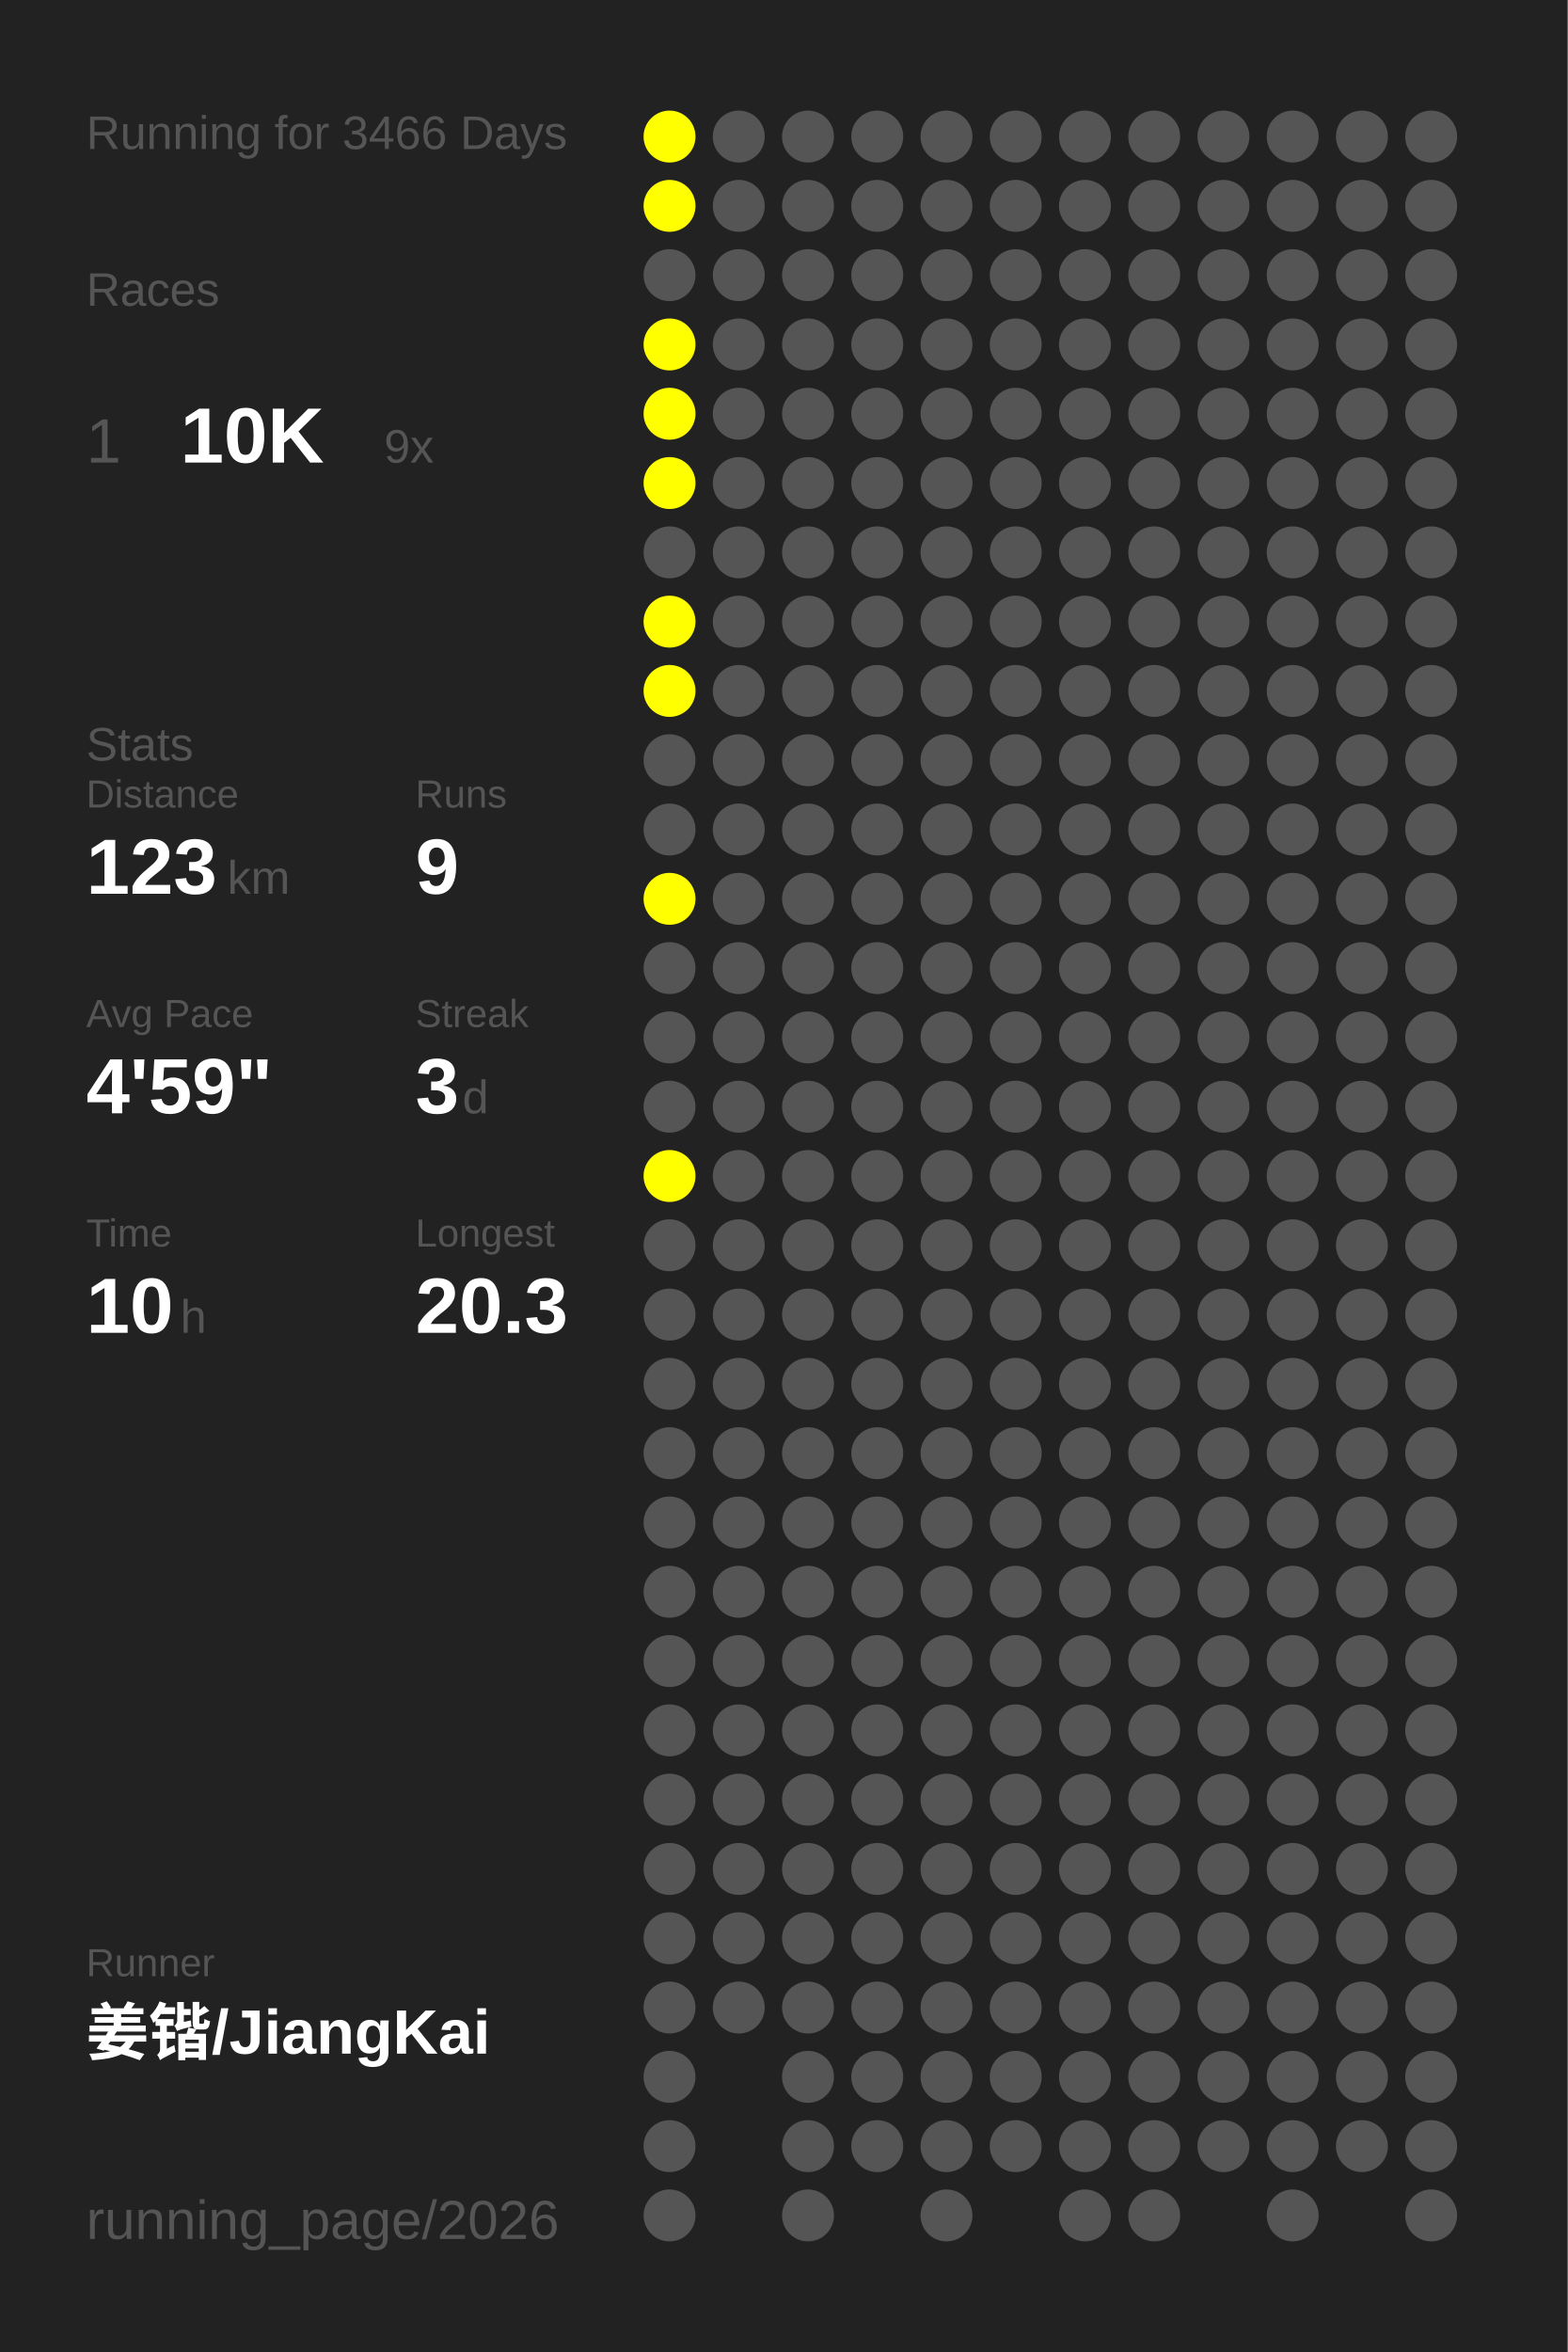
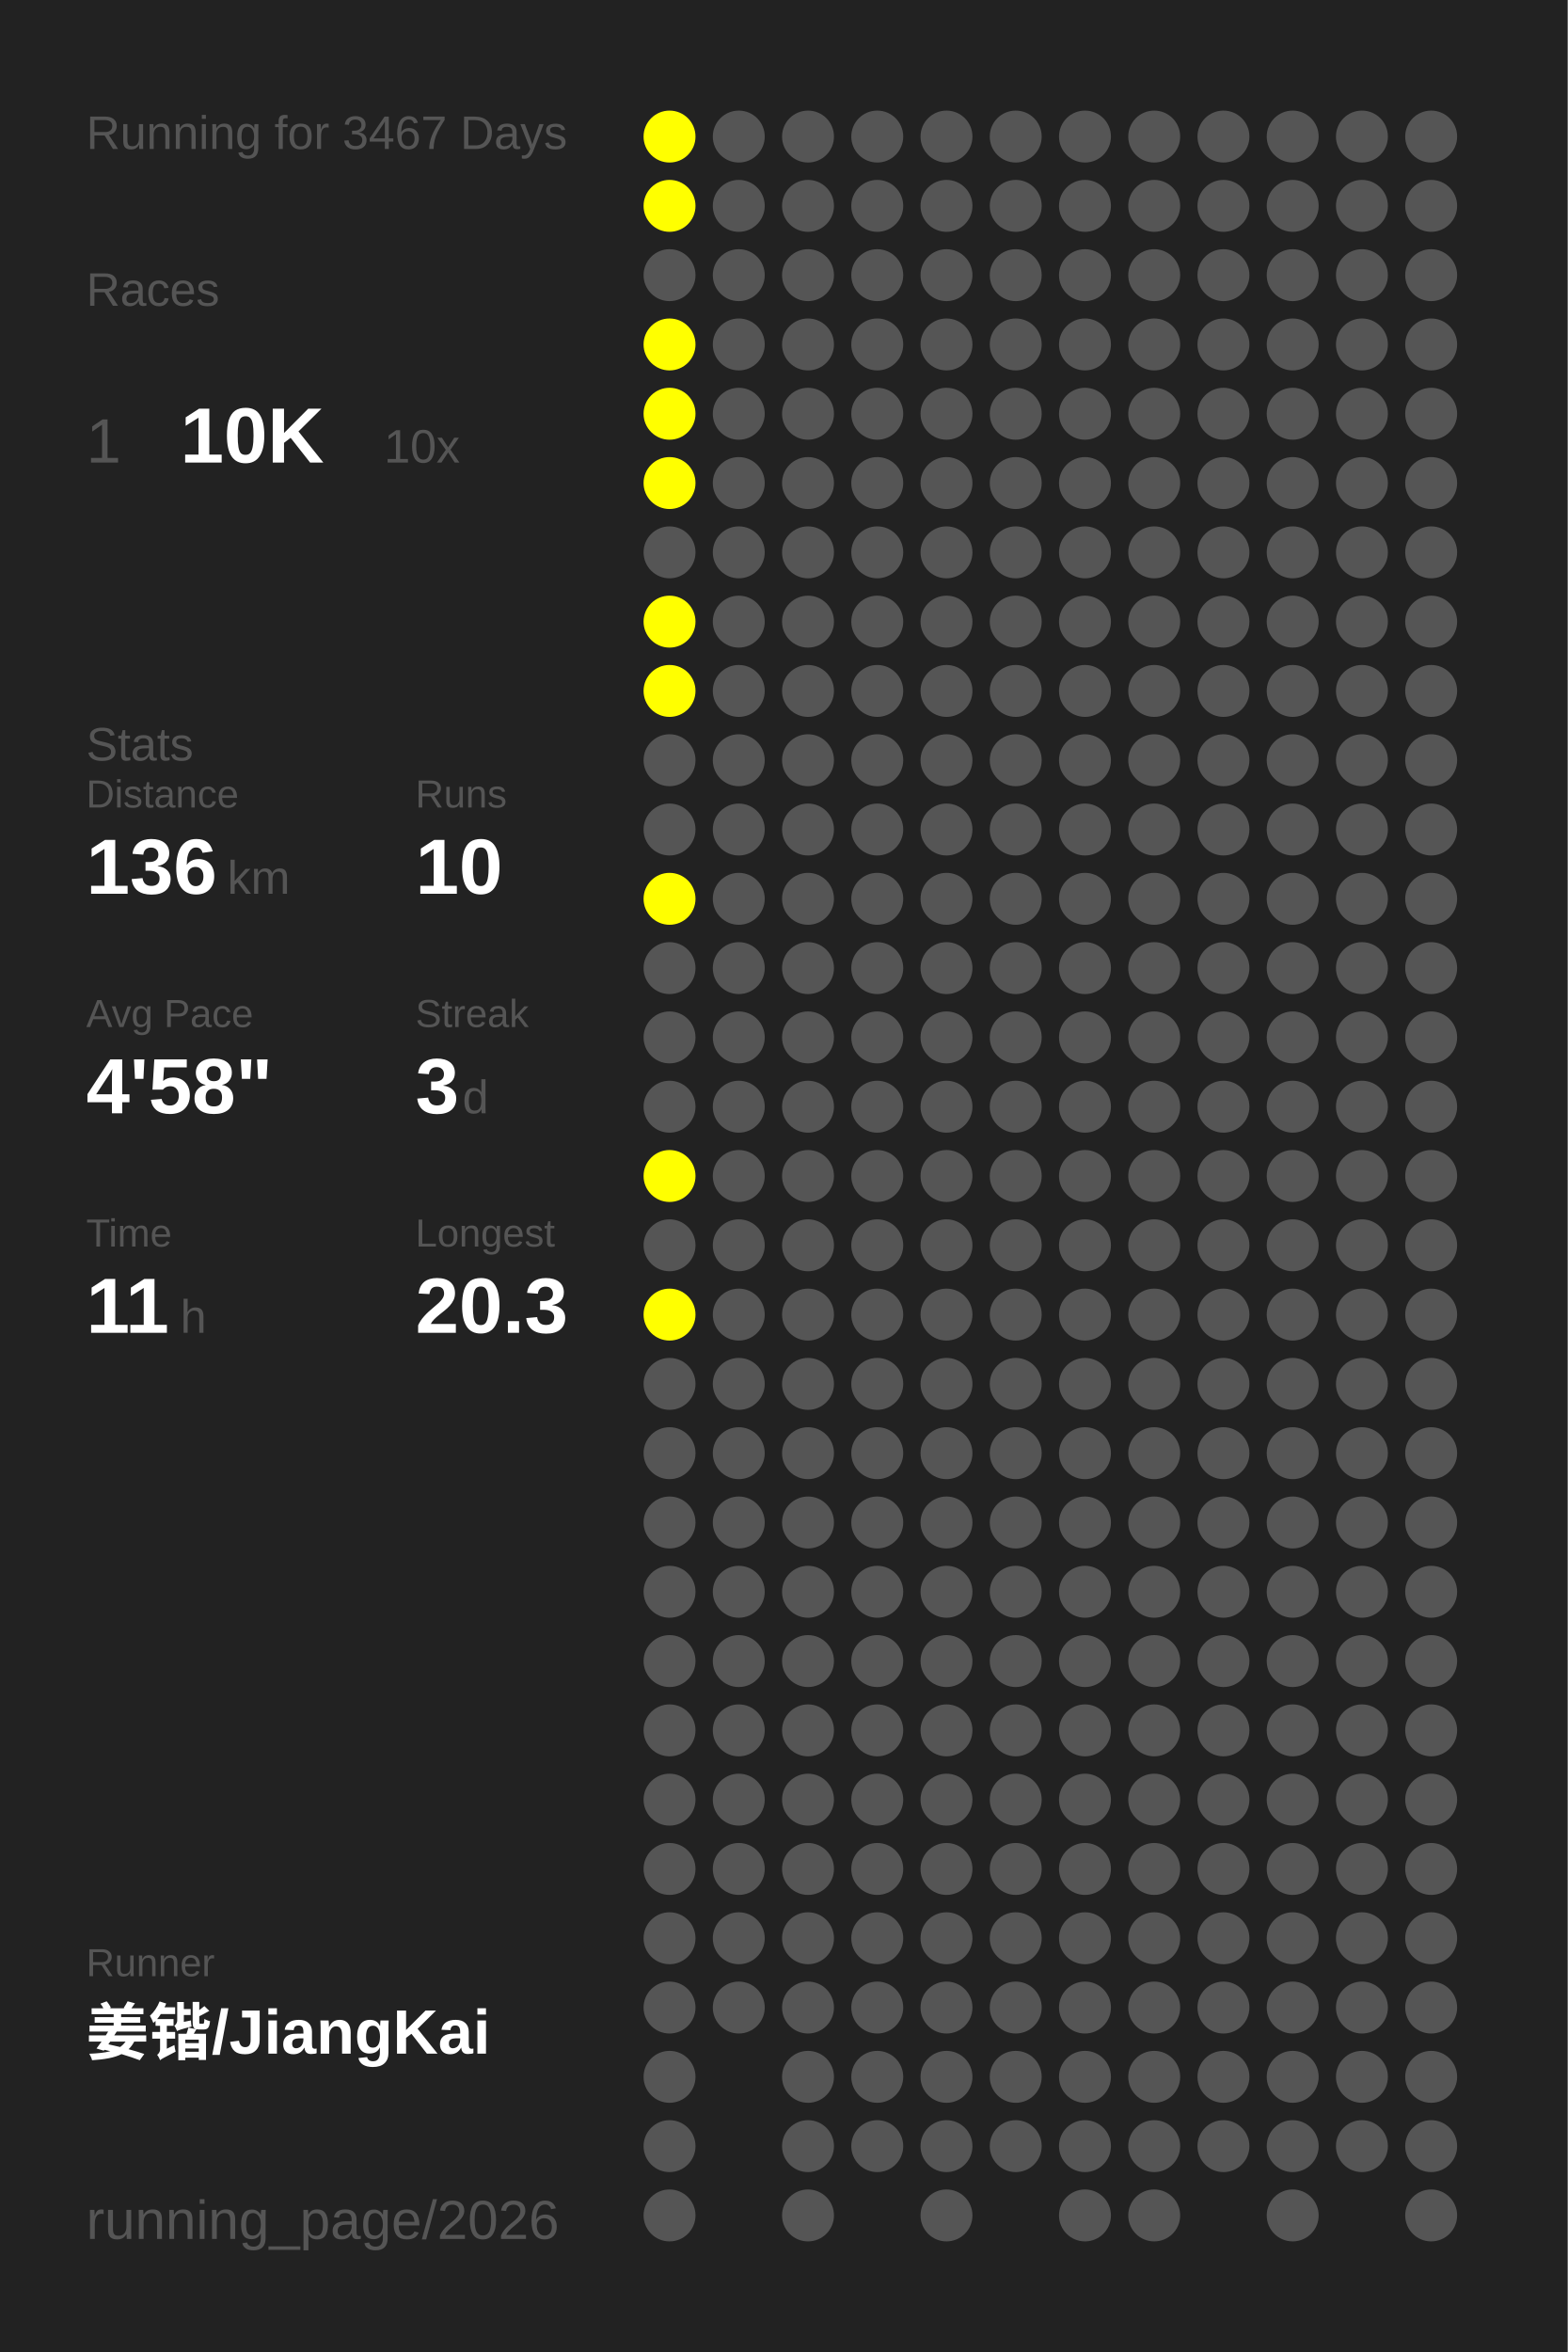
<svg xmlns="http://www.w3.org/2000/svg" baseProfile="full" height="300mm" version="1.1" viewBox="0,0,200,300" width="200mm">
  <defs />
  <rect fill="#222222" height="300" width="200" x="0" y="0" />
-   <text fill="#555555" style="font-size:6px; font-family:Arial;" x="11" y="19">Running for 3466 Days</text>
+   <text fill="#555555" style="font-size:6px; font-family:Arial;" x="11" y="19">Running for 3467 Days</text>
  <text fill="#555555" style="font-size:6px; font-family:Arial;" x="11" y="39">Races</text>
  <text fill="#555555" style="font-size:8px; font-family:Arial;" x="11" y="59">1</text>
  <text fill="#FFFFFF" style="font-size:10px; font-family:Arial; font-weight:bold;" x="23" y="59">10K</text>
-   <text fill="#555555" style="font-size:6px; font-family:Arial;" x="49" y="59">9x</text>
+   <text fill="#555555" style="font-size:6px; font-family:Arial;" x="49" y="59">10x</text>
  <text fill="#555555" style="font-size:6px; font-family:Arial;" x="11" y="97">Stats</text>
  <text fill="#555555" style="font-size:5px; font-family:Arial;" x="11" y="103">Distance</text>
-   <text fill="#FFFFFF" style="font-size:10px; font-family:Arial; font-weight:bold;" x="11" y="114">123</text>
+   <text fill="#FFFFFF" style="font-size:10px; font-family:Arial; font-weight:bold;" x="11" y="114">136</text>
  <text fill="#555555" style="font-size:6px; font-family:Arial;" x="29" y="114">km</text>
  <text fill="#555555" style="font-size:5px; font-family:Arial;" x="53" y="103">Runs</text>
-   <text fill="#FFFFFF" style="font-size:10px; font-family:Arial; font-weight:bold;" x="53" y="114">9</text>
+   <text fill="#FFFFFF" style="font-size:10px; font-family:Arial; font-weight:bold;" x="53" y="114">10</text>
  <text fill="#555555" style="font-size:5px; font-family:Arial;" x="11" y="131">Avg Pace</text>
-   <text fill="#FFFFFF" style="font-size:10px; font-family:Arial; font-weight:bold;" x="11" y="142">4'59"</text>
+   <text fill="#FFFFFF" style="font-size:10px; font-family:Arial; font-weight:bold;" x="11" y="142">4'58"</text>
  <text fill="#555555" style="font-size:5px; font-family:Arial;" x="53" y="131">Streak</text>
  <text fill="#FFFFFF" style="font-size:10px; font-family:Arial; font-weight:bold;" x="53" y="142">3</text>
  <text fill="#555555" style="font-size:6px; font-family:Arial;" x="59" y="142">d</text>
  <text fill="#555555" style="font-size:5px; font-family:Arial;" x="11" y="159">Time</text>
-   <text fill="#FFFFFF" style="font-size:10px; font-family:Arial; font-weight:bold;" x="11" y="170">10</text>
+   <text fill="#FFFFFF" style="font-size:10px; font-family:Arial; font-weight:bold;" x="11" y="170">11</text>
  <text fill="#555555" style="font-size:6px; font-family:Arial;" x="23" y="170">h</text>
  <text fill="#555555" style="font-size:5px; font-family:Arial;" x="53" y="159">Longest</text>
  <text fill="#FFFFFF" style="font-size:10px; font-family:Arial; font-weight:bold;" x="53" y="170">20.3</text>
  <text fill="#555555" style="font-size:5px; font-family:Arial;" x="11" y="252.065">Runner</text>
  <text fill="#FFFFFF" style="font-size:8px; font-family:Arial; font-weight:bold;" x="11" y="262.065">姜锴/JiangKai</text>
  <text fill="#555555" style="font-size:7px; font-family:Arial;" x="11" y="285.581">running_page/2026</text>
  <circle cx="85.417" cy="17.419" fill="#FFFF00" r="3.312" />
  <circle cx="85.417" cy="26.258" fill="#FFFF00" r="3.312" />
  <circle cx="85.417" cy="35.097" fill="#555555" r="3.312" />
  <circle cx="85.417" cy="43.935" fill="#FFFF00" r="3.312" />
  <circle cx="85.417" cy="52.774" fill="#FFFF00" r="3.312" />
  <circle cx="85.417" cy="61.613" fill="#FFFF00" r="3.312" />
  <circle cx="85.417" cy="70.452" fill="#555555" r="3.312" />
  <circle cx="85.417" cy="79.29" fill="#FFFF00" r="3.312" />
  <circle cx="85.417" cy="88.129" fill="#FFFF00" r="3.312" />
  <circle cx="85.417" cy="96.968" fill="#555555" r="3.312" />
  <circle cx="85.417" cy="105.806" fill="#555555" r="3.312" />
  <circle cx="85.417" cy="114.645" fill="#FFFF00" r="3.312" />
  <circle cx="85.417" cy="123.484" fill="#555555" r="3.312" />
  <circle cx="85.417" cy="132.323" fill="#555555" r="3.312" />
  <circle cx="85.417" cy="141.161" fill="#555555" r="3.312" />
  <circle cx="85.417" cy="150" fill="#FFFF00" r="3.312" />
  <circle cx="85.417" cy="158.839" fill="#555555" r="3.312" />
-   <circle cx="85.417" cy="167.677" fill="#555555" r="3.312" />
+   <circle cx="85.417" cy="167.677" fill="#FFFF00" r="3.312" />
  <circle cx="85.417" cy="176.516" fill="#555555" r="3.312" />
  <circle cx="85.417" cy="185.355" fill="#555555" r="3.312" />
  <circle cx="85.417" cy="194.194" fill="#555555" r="3.312" />
  <circle cx="85.417" cy="203.032" fill="#555555" r="3.312" />
  <circle cx="85.417" cy="211.871" fill="#555555" r="3.312" />
  <circle cx="85.417" cy="220.71" fill="#555555" r="3.312" />
  <circle cx="85.417" cy="229.548" fill="#555555" r="3.312" />
  <circle cx="85.417" cy="238.387" fill="#555555" r="3.312" />
  <circle cx="85.417" cy="247.226" fill="#555555" r="3.312" />
  <circle cx="85.417" cy="256.065" fill="#555555" r="3.312" />
  <circle cx="85.417" cy="264.903" fill="#555555" r="3.312" />
  <circle cx="85.417" cy="273.742" fill="#555555" r="3.312" />
  <circle cx="85.417" cy="282.581" fill="#555555" r="3.312" />
  <circle cx="94.25" cy="17.419" fill="#555555" r="3.312" />
  <circle cx="94.25" cy="26.258" fill="#555555" r="3.312" />
  <circle cx="94.25" cy="35.097" fill="#555555" r="3.312" />
  <circle cx="94.25" cy="43.935" fill="#555555" r="3.312" />
  <circle cx="94.25" cy="52.774" fill="#555555" r="3.312" />
  <circle cx="94.25" cy="61.613" fill="#555555" r="3.312" />
  <circle cx="94.25" cy="70.452" fill="#555555" r="3.312" />
  <circle cx="94.25" cy="79.29" fill="#555555" r="3.312" />
  <circle cx="94.25" cy="88.129" fill="#555555" r="3.312" />
  <circle cx="94.25" cy="96.968" fill="#555555" r="3.312" />
  <circle cx="94.25" cy="105.806" fill="#555555" r="3.312" />
  <circle cx="94.25" cy="114.645" fill="#555555" r="3.312" />
  <circle cx="94.25" cy="123.484" fill="#555555" r="3.312" />
  <circle cx="94.25" cy="132.323" fill="#555555" r="3.312" />
  <circle cx="94.25" cy="141.161" fill="#555555" r="3.312" />
  <circle cx="94.25" cy="150" fill="#555555" r="3.312" />
  <circle cx="94.25" cy="158.839" fill="#555555" r="3.312" />
  <circle cx="94.25" cy="167.677" fill="#555555" r="3.312" />
  <circle cx="94.25" cy="176.516" fill="#555555" r="3.312" />
  <circle cx="94.25" cy="185.355" fill="#555555" r="3.312" />
  <circle cx="94.25" cy="194.194" fill="#555555" r="3.312" />
  <circle cx="94.25" cy="203.032" fill="#555555" r="3.312" />
  <circle cx="94.25" cy="211.871" fill="#555555" r="3.312" />
  <circle cx="94.25" cy="220.71" fill="#555555" r="3.312" />
  <circle cx="94.25" cy="229.548" fill="#555555" r="3.312" />
  <circle cx="94.25" cy="238.387" fill="#555555" r="3.312" />
  <circle cx="94.25" cy="247.226" fill="#555555" r="3.312" />
  <circle cx="94.25" cy="256.065" fill="#555555" r="3.312" />
  <circle cx="103.083" cy="17.419" fill="#555555" r="3.312" />
  <circle cx="103.083" cy="26.258" fill="#555555" r="3.312" />
  <circle cx="103.083" cy="35.097" fill="#555555" r="3.312" />
  <circle cx="103.083" cy="43.935" fill="#555555" r="3.312" />
  <circle cx="103.083" cy="52.774" fill="#555555" r="3.312" />
  <circle cx="103.083" cy="61.613" fill="#555555" r="3.312" />
  <circle cx="103.083" cy="70.452" fill="#555555" r="3.312" />
  <circle cx="103.083" cy="79.29" fill="#555555" r="3.312" />
  <circle cx="103.083" cy="88.129" fill="#555555" r="3.312" />
  <circle cx="103.083" cy="96.968" fill="#555555" r="3.312" />
  <circle cx="103.083" cy="105.806" fill="#555555" r="3.312" />
  <circle cx="103.083" cy="114.645" fill="#555555" r="3.312" />
  <circle cx="103.083" cy="123.484" fill="#555555" r="3.312" />
  <circle cx="103.083" cy="132.323" fill="#555555" r="3.312" />
  <circle cx="103.083" cy="141.161" fill="#555555" r="3.312" />
  <circle cx="103.083" cy="150" fill="#555555" r="3.312" />
  <circle cx="103.083" cy="158.839" fill="#555555" r="3.312" />
  <circle cx="103.083" cy="167.677" fill="#555555" r="3.312" />
  <circle cx="103.083" cy="176.516" fill="#555555" r="3.312" />
  <circle cx="103.083" cy="185.355" fill="#555555" r="3.312" />
  <circle cx="103.083" cy="194.194" fill="#555555" r="3.312" />
  <circle cx="103.083" cy="203.032" fill="#555555" r="3.312" />
  <circle cx="103.083" cy="211.871" fill="#555555" r="3.312" />
  <circle cx="103.083" cy="220.71" fill="#555555" r="3.312" />
  <circle cx="103.083" cy="229.548" fill="#555555" r="3.312" />
  <circle cx="103.083" cy="238.387" fill="#555555" r="3.312" />
  <circle cx="103.083" cy="247.226" fill="#555555" r="3.312" />
  <circle cx="103.083" cy="256.065" fill="#555555" r="3.312" />
  <circle cx="103.083" cy="264.903" fill="#555555" r="3.312" />
  <circle cx="103.083" cy="273.742" fill="#555555" r="3.312" />
  <circle cx="103.083" cy="282.581" fill="#555555" r="3.312" />
  <circle cx="111.917" cy="17.419" fill="#555555" r="3.312" />
  <circle cx="111.917" cy="26.258" fill="#555555" r="3.312" />
  <circle cx="111.917" cy="35.097" fill="#555555" r="3.312" />
  <circle cx="111.917" cy="43.935" fill="#555555" r="3.312" />
  <circle cx="111.917" cy="52.774" fill="#555555" r="3.312" />
  <circle cx="111.917" cy="61.613" fill="#555555" r="3.312" />
  <circle cx="111.917" cy="70.452" fill="#555555" r="3.312" />
  <circle cx="111.917" cy="79.29" fill="#555555" r="3.312" />
  <circle cx="111.917" cy="88.129" fill="#555555" r="3.312" />
  <circle cx="111.917" cy="96.968" fill="#555555" r="3.312" />
  <circle cx="111.917" cy="105.806" fill="#555555" r="3.312" />
  <circle cx="111.917" cy="114.645" fill="#555555" r="3.312" />
  <circle cx="111.917" cy="123.484" fill="#555555" r="3.312" />
  <circle cx="111.917" cy="132.323" fill="#555555" r="3.312" />
  <circle cx="111.917" cy="141.161" fill="#555555" r="3.312" />
  <circle cx="111.917" cy="150" fill="#555555" r="3.312" />
  <circle cx="111.917" cy="158.839" fill="#555555" r="3.312" />
  <circle cx="111.917" cy="167.677" fill="#555555" r="3.312" />
  <circle cx="111.917" cy="176.516" fill="#555555" r="3.312" />
  <circle cx="111.917" cy="185.355" fill="#555555" r="3.312" />
  <circle cx="111.917" cy="194.194" fill="#555555" r="3.312" />
  <circle cx="111.917" cy="203.032" fill="#555555" r="3.312" />
  <circle cx="111.917" cy="211.871" fill="#555555" r="3.312" />
  <circle cx="111.917" cy="220.71" fill="#555555" r="3.312" />
  <circle cx="111.917" cy="229.548" fill="#555555" r="3.312" />
  <circle cx="111.917" cy="238.387" fill="#555555" r="3.312" />
  <circle cx="111.917" cy="247.226" fill="#555555" r="3.312" />
  <circle cx="111.917" cy="256.065" fill="#555555" r="3.312" />
  <circle cx="111.917" cy="264.903" fill="#555555" r="3.312" />
  <circle cx="111.917" cy="273.742" fill="#555555" r="3.312" />
  <circle cx="120.75" cy="17.419" fill="#555555" r="3.312" />
  <circle cx="120.75" cy="26.258" fill="#555555" r="3.312" />
  <circle cx="120.75" cy="35.097" fill="#555555" r="3.312" />
  <circle cx="120.75" cy="43.935" fill="#555555" r="3.312" />
  <circle cx="120.75" cy="52.774" fill="#555555" r="3.312" />
  <circle cx="120.75" cy="61.613" fill="#555555" r="3.312" />
  <circle cx="120.75" cy="70.452" fill="#555555" r="3.312" />
  <circle cx="120.75" cy="79.29" fill="#555555" r="3.312" />
  <circle cx="120.75" cy="88.129" fill="#555555" r="3.312" />
  <circle cx="120.75" cy="96.968" fill="#555555" r="3.312" />
  <circle cx="120.75" cy="105.806" fill="#555555" r="3.312" />
  <circle cx="120.75" cy="114.645" fill="#555555" r="3.312" />
  <circle cx="120.75" cy="123.484" fill="#555555" r="3.312" />
  <circle cx="120.75" cy="132.323" fill="#555555" r="3.312" />
  <circle cx="120.75" cy="141.161" fill="#555555" r="3.312" />
  <circle cx="120.75" cy="150" fill="#555555" r="3.312" />
  <circle cx="120.75" cy="158.839" fill="#555555" r="3.312" />
  <circle cx="120.75" cy="167.677" fill="#555555" r="3.312" />
  <circle cx="120.75" cy="176.516" fill="#555555" r="3.312" />
  <circle cx="120.75" cy="185.355" fill="#555555" r="3.312" />
  <circle cx="120.75" cy="194.194" fill="#555555" r="3.312" />
  <circle cx="120.75" cy="203.032" fill="#555555" r="3.312" />
  <circle cx="120.75" cy="211.871" fill="#555555" r="3.312" />
  <circle cx="120.75" cy="220.71" fill="#555555" r="3.312" />
  <circle cx="120.75" cy="229.548" fill="#555555" r="3.312" />
  <circle cx="120.75" cy="238.387" fill="#555555" r="3.312" />
  <circle cx="120.75" cy="247.226" fill="#555555" r="3.312" />
  <circle cx="120.75" cy="256.065" fill="#555555" r="3.312" />
  <circle cx="120.75" cy="264.903" fill="#555555" r="3.312" />
  <circle cx="120.75" cy="273.742" fill="#555555" r="3.312" />
  <circle cx="120.75" cy="282.581" fill="#555555" r="3.312" />
  <circle cx="129.583" cy="17.419" fill="#555555" r="3.312" />
  <circle cx="129.583" cy="26.258" fill="#555555" r="3.312" />
  <circle cx="129.583" cy="35.097" fill="#555555" r="3.312" />
  <circle cx="129.583" cy="43.935" fill="#555555" r="3.312" />
  <circle cx="129.583" cy="52.774" fill="#555555" r="3.312" />
  <circle cx="129.583" cy="61.613" fill="#555555" r="3.312" />
  <circle cx="129.583" cy="70.452" fill="#555555" r="3.312" />
  <circle cx="129.583" cy="79.29" fill="#555555" r="3.312" />
  <circle cx="129.583" cy="88.129" fill="#555555" r="3.312" />
  <circle cx="129.583" cy="96.968" fill="#555555" r="3.312" />
  <circle cx="129.583" cy="105.806" fill="#555555" r="3.312" />
  <circle cx="129.583" cy="114.645" fill="#555555" r="3.312" />
  <circle cx="129.583" cy="123.484" fill="#555555" r="3.312" />
  <circle cx="129.583" cy="132.323" fill="#555555" r="3.312" />
  <circle cx="129.583" cy="141.161" fill="#555555" r="3.312" />
  <circle cx="129.583" cy="150" fill="#555555" r="3.312" />
  <circle cx="129.583" cy="158.839" fill="#555555" r="3.312" />
  <circle cx="129.583" cy="167.677" fill="#555555" r="3.312" />
  <circle cx="129.583" cy="176.516" fill="#555555" r="3.312" />
  <circle cx="129.583" cy="185.355" fill="#555555" r="3.312" />
  <circle cx="129.583" cy="194.194" fill="#555555" r="3.312" />
  <circle cx="129.583" cy="203.032" fill="#555555" r="3.312" />
  <circle cx="129.583" cy="211.871" fill="#555555" r="3.312" />
  <circle cx="129.583" cy="220.71" fill="#555555" r="3.312" />
  <circle cx="129.583" cy="229.548" fill="#555555" r="3.312" />
  <circle cx="129.583" cy="238.387" fill="#555555" r="3.312" />
  <circle cx="129.583" cy="247.226" fill="#555555" r="3.312" />
  <circle cx="129.583" cy="256.065" fill="#555555" r="3.312" />
  <circle cx="129.583" cy="264.903" fill="#555555" r="3.312" />
  <circle cx="129.583" cy="273.742" fill="#555555" r="3.312" />
  <circle cx="138.417" cy="17.419" fill="#555555" r="3.312" />
  <circle cx="138.417" cy="26.258" fill="#555555" r="3.312" />
  <circle cx="138.417" cy="35.097" fill="#555555" r="3.312" />
  <circle cx="138.417" cy="43.935" fill="#555555" r="3.312" />
  <circle cx="138.417" cy="52.774" fill="#555555" r="3.312" />
  <circle cx="138.417" cy="61.613" fill="#555555" r="3.312" />
  <circle cx="138.417" cy="70.452" fill="#555555" r="3.312" />
  <circle cx="138.417" cy="79.29" fill="#555555" r="3.312" />
  <circle cx="138.417" cy="88.129" fill="#555555" r="3.312" />
  <circle cx="138.417" cy="96.968" fill="#555555" r="3.312" />
  <circle cx="138.417" cy="105.806" fill="#555555" r="3.312" />
  <circle cx="138.417" cy="114.645" fill="#555555" r="3.312" />
  <circle cx="138.417" cy="123.484" fill="#555555" r="3.312" />
  <circle cx="138.417" cy="132.323" fill="#555555" r="3.312" />
  <circle cx="138.417" cy="141.161" fill="#555555" r="3.312" />
  <circle cx="138.417" cy="150" fill="#555555" r="3.312" />
  <circle cx="138.417" cy="158.839" fill="#555555" r="3.312" />
  <circle cx="138.417" cy="167.677" fill="#555555" r="3.312" />
  <circle cx="138.417" cy="176.516" fill="#555555" r="3.312" />
  <circle cx="138.417" cy="185.355" fill="#555555" r="3.312" />
  <circle cx="138.417" cy="194.194" fill="#555555" r="3.312" />
  <circle cx="138.417" cy="203.032" fill="#555555" r="3.312" />
  <circle cx="138.417" cy="211.871" fill="#555555" r="3.312" />
  <circle cx="138.417" cy="220.71" fill="#555555" r="3.312" />
  <circle cx="138.417" cy="229.548" fill="#555555" r="3.312" />
  <circle cx="138.417" cy="238.387" fill="#555555" r="3.312" />
  <circle cx="138.417" cy="247.226" fill="#555555" r="3.312" />
  <circle cx="138.417" cy="256.065" fill="#555555" r="3.312" />
  <circle cx="138.417" cy="264.903" fill="#555555" r="3.312" />
  <circle cx="138.417" cy="273.742" fill="#555555" r="3.312" />
  <circle cx="138.417" cy="282.581" fill="#555555" r="3.312" />
  <circle cx="147.25" cy="17.419" fill="#555555" r="3.312" />
  <circle cx="147.25" cy="26.258" fill="#555555" r="3.312" />
  <circle cx="147.25" cy="35.097" fill="#555555" r="3.312" />
  <circle cx="147.25" cy="43.935" fill="#555555" r="3.312" />
  <circle cx="147.25" cy="52.774" fill="#555555" r="3.312" />
  <circle cx="147.25" cy="61.613" fill="#555555" r="3.312" />
  <circle cx="147.25" cy="70.452" fill="#555555" r="3.312" />
  <circle cx="147.25" cy="79.29" fill="#555555" r="3.312" />
  <circle cx="147.25" cy="88.129" fill="#555555" r="3.312" />
  <circle cx="147.25" cy="96.968" fill="#555555" r="3.312" />
  <circle cx="147.25" cy="105.806" fill="#555555" r="3.312" />
  <circle cx="147.25" cy="114.645" fill="#555555" r="3.312" />
  <circle cx="147.25" cy="123.484" fill="#555555" r="3.312" />
  <circle cx="147.25" cy="132.323" fill="#555555" r="3.312" />
  <circle cx="147.25" cy="141.161" fill="#555555" r="3.312" />
  <circle cx="147.25" cy="150" fill="#555555" r="3.312" />
  <circle cx="147.25" cy="158.839" fill="#555555" r="3.312" />
  <circle cx="147.25" cy="167.677" fill="#555555" r="3.312" />
  <circle cx="147.25" cy="176.516" fill="#555555" r="3.312" />
  <circle cx="147.25" cy="185.355" fill="#555555" r="3.312" />
  <circle cx="147.25" cy="194.194" fill="#555555" r="3.312" />
  <circle cx="147.25" cy="203.032" fill="#555555" r="3.312" />
  <circle cx="147.25" cy="211.871" fill="#555555" r="3.312" />
  <circle cx="147.25" cy="220.71" fill="#555555" r="3.312" />
  <circle cx="147.25" cy="229.548" fill="#555555" r="3.312" />
  <circle cx="147.25" cy="238.387" fill="#555555" r="3.312" />
  <circle cx="147.25" cy="247.226" fill="#555555" r="3.312" />
  <circle cx="147.25" cy="256.065" fill="#555555" r="3.312" />
  <circle cx="147.25" cy="264.903" fill="#555555" r="3.312" />
  <circle cx="147.25" cy="273.742" fill="#555555" r="3.312" />
  <circle cx="147.25" cy="282.581" fill="#555555" r="3.312" />
  <circle cx="156.083" cy="17.419" fill="#555555" r="3.312" />
  <circle cx="156.083" cy="26.258" fill="#555555" r="3.312" />
  <circle cx="156.083" cy="35.097" fill="#555555" r="3.312" />
  <circle cx="156.083" cy="43.935" fill="#555555" r="3.312" />
  <circle cx="156.083" cy="52.774" fill="#555555" r="3.312" />
  <circle cx="156.083" cy="61.613" fill="#555555" r="3.312" />
  <circle cx="156.083" cy="70.452" fill="#555555" r="3.312" />
  <circle cx="156.083" cy="79.29" fill="#555555" r="3.312" />
  <circle cx="156.083" cy="88.129" fill="#555555" r="3.312" />
  <circle cx="156.083" cy="96.968" fill="#555555" r="3.312" />
  <circle cx="156.083" cy="105.806" fill="#555555" r="3.312" />
  <circle cx="156.083" cy="114.645" fill="#555555" r="3.312" />
  <circle cx="156.083" cy="123.484" fill="#555555" r="3.312" />
  <circle cx="156.083" cy="132.323" fill="#555555" r="3.312" />
  <circle cx="156.083" cy="141.161" fill="#555555" r="3.312" />
  <circle cx="156.083" cy="150" fill="#555555" r="3.312" />
  <circle cx="156.083" cy="158.839" fill="#555555" r="3.312" />
  <circle cx="156.083" cy="167.677" fill="#555555" r="3.312" />
  <circle cx="156.083" cy="176.516" fill="#555555" r="3.312" />
  <circle cx="156.083" cy="185.355" fill="#555555" r="3.312" />
  <circle cx="156.083" cy="194.194" fill="#555555" r="3.312" />
  <circle cx="156.083" cy="203.032" fill="#555555" r="3.312" />
  <circle cx="156.083" cy="211.871" fill="#555555" r="3.312" />
  <circle cx="156.083" cy="220.71" fill="#555555" r="3.312" />
  <circle cx="156.083" cy="229.548" fill="#555555" r="3.312" />
  <circle cx="156.083" cy="238.387" fill="#555555" r="3.312" />
  <circle cx="156.083" cy="247.226" fill="#555555" r="3.312" />
  <circle cx="156.083" cy="256.065" fill="#555555" r="3.312" />
  <circle cx="156.083" cy="264.903" fill="#555555" r="3.312" />
  <circle cx="156.083" cy="273.742" fill="#555555" r="3.312" />
  <circle cx="164.917" cy="17.419" fill="#555555" r="3.312" />
  <circle cx="164.917" cy="26.258" fill="#555555" r="3.312" />
  <circle cx="164.917" cy="35.097" fill="#555555" r="3.312" />
  <circle cx="164.917" cy="43.935" fill="#555555" r="3.312" />
  <circle cx="164.917" cy="52.774" fill="#555555" r="3.312" />
  <circle cx="164.917" cy="61.613" fill="#555555" r="3.312" />
  <circle cx="164.917" cy="70.452" fill="#555555" r="3.312" />
  <circle cx="164.917" cy="79.29" fill="#555555" r="3.312" />
  <circle cx="164.917" cy="88.129" fill="#555555" r="3.312" />
  <circle cx="164.917" cy="96.968" fill="#555555" r="3.312" />
  <circle cx="164.917" cy="105.806" fill="#555555" r="3.312" />
  <circle cx="164.917" cy="114.645" fill="#555555" r="3.312" />
  <circle cx="164.917" cy="123.484" fill="#555555" r="3.312" />
  <circle cx="164.917" cy="132.323" fill="#555555" r="3.312" />
  <circle cx="164.917" cy="141.161" fill="#555555" r="3.312" />
  <circle cx="164.917" cy="150" fill="#555555" r="3.312" />
  <circle cx="164.917" cy="158.839" fill="#555555" r="3.312" />
  <circle cx="164.917" cy="167.677" fill="#555555" r="3.312" />
  <circle cx="164.917" cy="176.516" fill="#555555" r="3.312" />
  <circle cx="164.917" cy="185.355" fill="#555555" r="3.312" />
  <circle cx="164.917" cy="194.194" fill="#555555" r="3.312" />
  <circle cx="164.917" cy="203.032" fill="#555555" r="3.312" />
  <circle cx="164.917" cy="211.871" fill="#555555" r="3.312" />
  <circle cx="164.917" cy="220.71" fill="#555555" r="3.312" />
  <circle cx="164.917" cy="229.548" fill="#555555" r="3.312" />
  <circle cx="164.917" cy="238.387" fill="#555555" r="3.312" />
  <circle cx="164.917" cy="247.226" fill="#555555" r="3.312" />
  <circle cx="164.917" cy="256.065" fill="#555555" r="3.312" />
  <circle cx="164.917" cy="264.903" fill="#555555" r="3.312" />
  <circle cx="164.917" cy="273.742" fill="#555555" r="3.312" />
  <circle cx="164.917" cy="282.581" fill="#555555" r="3.312" />
  <circle cx="173.75" cy="17.419" fill="#555555" r="3.312" />
  <circle cx="173.75" cy="26.258" fill="#555555" r="3.312" />
  <circle cx="173.75" cy="35.097" fill="#555555" r="3.312" />
  <circle cx="173.75" cy="43.935" fill="#555555" r="3.312" />
  <circle cx="173.75" cy="52.774" fill="#555555" r="3.312" />
  <circle cx="173.75" cy="61.613" fill="#555555" r="3.312" />
  <circle cx="173.75" cy="70.452" fill="#555555" r="3.312" />
  <circle cx="173.75" cy="79.29" fill="#555555" r="3.312" />
  <circle cx="173.75" cy="88.129" fill="#555555" r="3.312" />
  <circle cx="173.75" cy="96.968" fill="#555555" r="3.312" />
  <circle cx="173.75" cy="105.806" fill="#555555" r="3.312" />
  <circle cx="173.75" cy="114.645" fill="#555555" r="3.312" />
  <circle cx="173.75" cy="123.484" fill="#555555" r="3.312" />
  <circle cx="173.75" cy="132.323" fill="#555555" r="3.312" />
  <circle cx="173.75" cy="141.161" fill="#555555" r="3.312" />
  <circle cx="173.75" cy="150" fill="#555555" r="3.312" />
  <circle cx="173.75" cy="158.839" fill="#555555" r="3.312" />
  <circle cx="173.75" cy="167.677" fill="#555555" r="3.312" />
  <circle cx="173.75" cy="176.516" fill="#555555" r="3.312" />
  <circle cx="173.75" cy="185.355" fill="#555555" r="3.312" />
  <circle cx="173.75" cy="194.194" fill="#555555" r="3.312" />
  <circle cx="173.75" cy="203.032" fill="#555555" r="3.312" />
  <circle cx="173.75" cy="211.871" fill="#555555" r="3.312" />
  <circle cx="173.75" cy="220.71" fill="#555555" r="3.312" />
  <circle cx="173.75" cy="229.548" fill="#555555" r="3.312" />
  <circle cx="173.75" cy="238.387" fill="#555555" r="3.312" />
  <circle cx="173.75" cy="247.226" fill="#555555" r="3.312" />
  <circle cx="173.75" cy="256.065" fill="#555555" r="3.312" />
  <circle cx="173.75" cy="264.903" fill="#555555" r="3.312" />
  <circle cx="173.75" cy="273.742" fill="#555555" r="3.312" />
  <circle cx="182.583" cy="17.419" fill="#555555" r="3.312" />
  <circle cx="182.583" cy="26.258" fill="#555555" r="3.312" />
  <circle cx="182.583" cy="35.097" fill="#555555" r="3.312" />
  <circle cx="182.583" cy="43.935" fill="#555555" r="3.312" />
  <circle cx="182.583" cy="52.774" fill="#555555" r="3.312" />
  <circle cx="182.583" cy="61.613" fill="#555555" r="3.312" />
  <circle cx="182.583" cy="70.452" fill="#555555" r="3.312" />
  <circle cx="182.583" cy="79.29" fill="#555555" r="3.312" />
  <circle cx="182.583" cy="88.129" fill="#555555" r="3.312" />
  <circle cx="182.583" cy="96.968" fill="#555555" r="3.312" />
  <circle cx="182.583" cy="105.806" fill="#555555" r="3.312" />
  <circle cx="182.583" cy="114.645" fill="#555555" r="3.312" />
  <circle cx="182.583" cy="123.484" fill="#555555" r="3.312" />
  <circle cx="182.583" cy="132.323" fill="#555555" r="3.312" />
  <circle cx="182.583" cy="141.161" fill="#555555" r="3.312" />
  <circle cx="182.583" cy="150" fill="#555555" r="3.312" />
  <circle cx="182.583" cy="158.839" fill="#555555" r="3.312" />
  <circle cx="182.583" cy="167.677" fill="#555555" r="3.312" />
  <circle cx="182.583" cy="176.516" fill="#555555" r="3.312" />
  <circle cx="182.583" cy="185.355" fill="#555555" r="3.312" />
  <circle cx="182.583" cy="194.194" fill="#555555" r="3.312" />
  <circle cx="182.583" cy="203.032" fill="#555555" r="3.312" />
  <circle cx="182.583" cy="211.871" fill="#555555" r="3.312" />
  <circle cx="182.583" cy="220.71" fill="#555555" r="3.312" />
  <circle cx="182.583" cy="229.548" fill="#555555" r="3.312" />
  <circle cx="182.583" cy="238.387" fill="#555555" r="3.312" />
  <circle cx="182.583" cy="247.226" fill="#555555" r="3.312" />
  <circle cx="182.583" cy="256.065" fill="#555555" r="3.312" />
  <circle cx="182.583" cy="264.903" fill="#555555" r="3.312" />
  <circle cx="182.583" cy="273.742" fill="#555555" r="3.312" />
  <circle cx="182.583" cy="282.581" fill="#555555" r="3.312" />
</svg>
